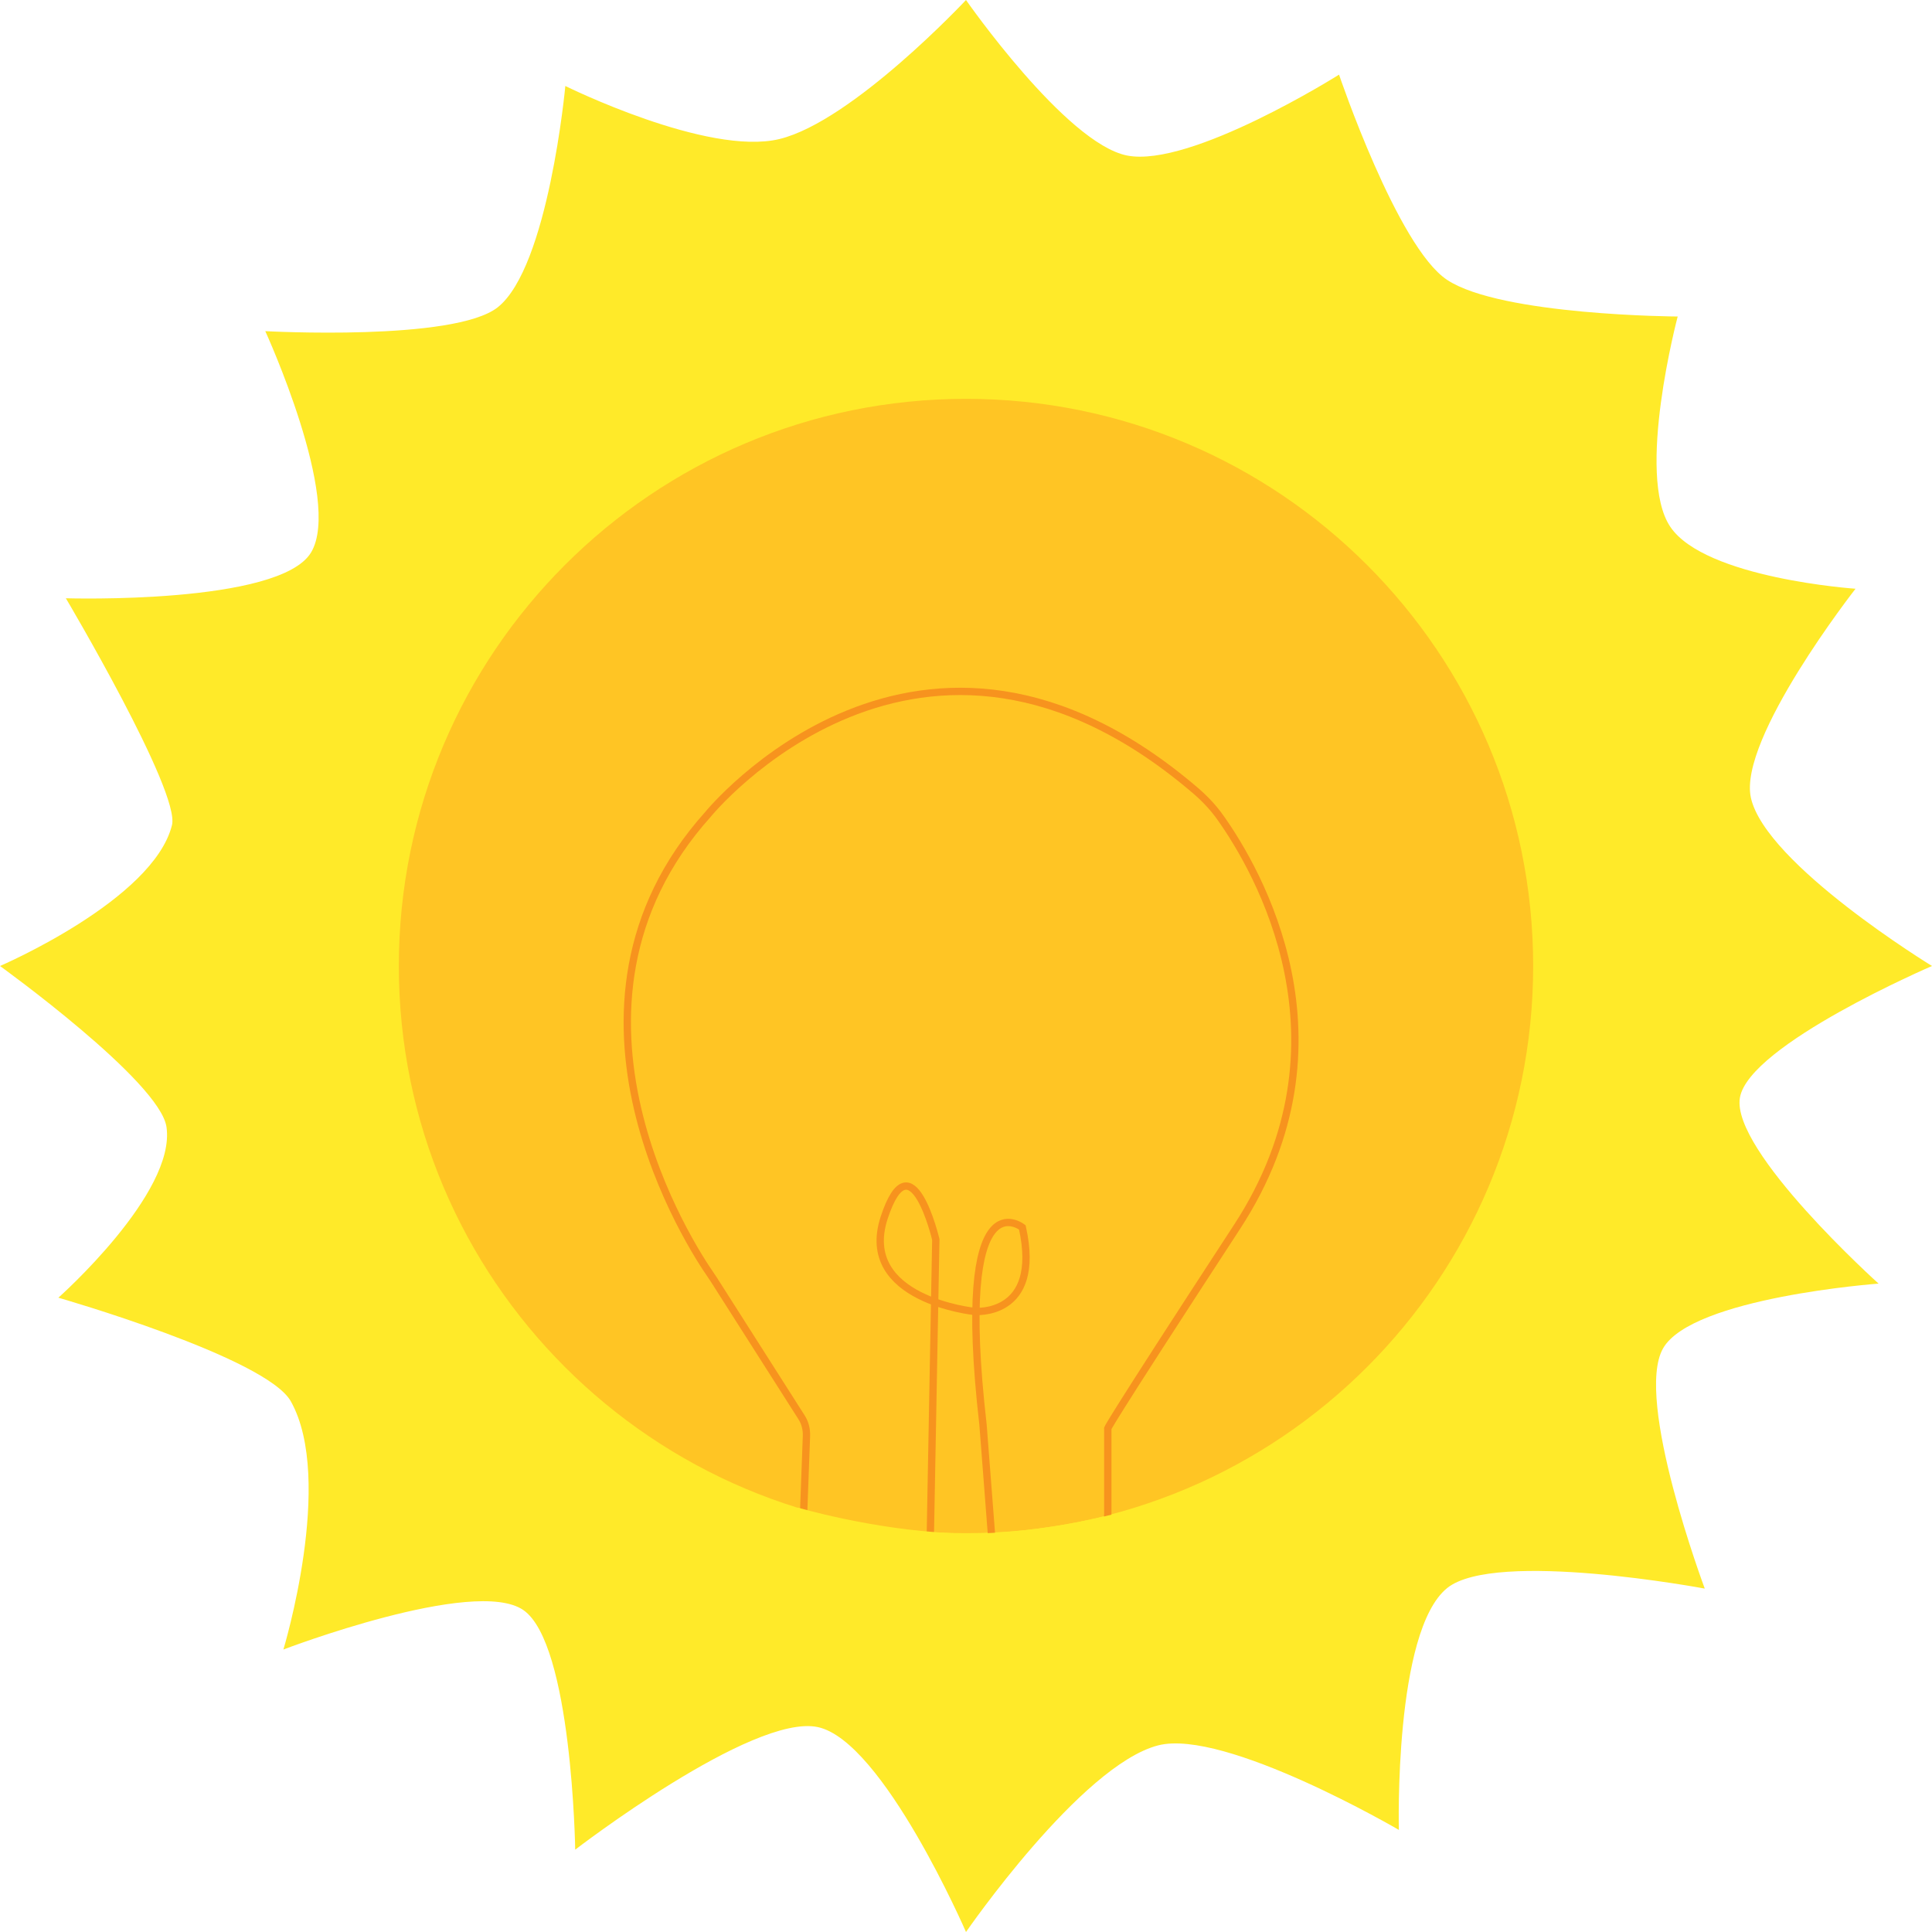
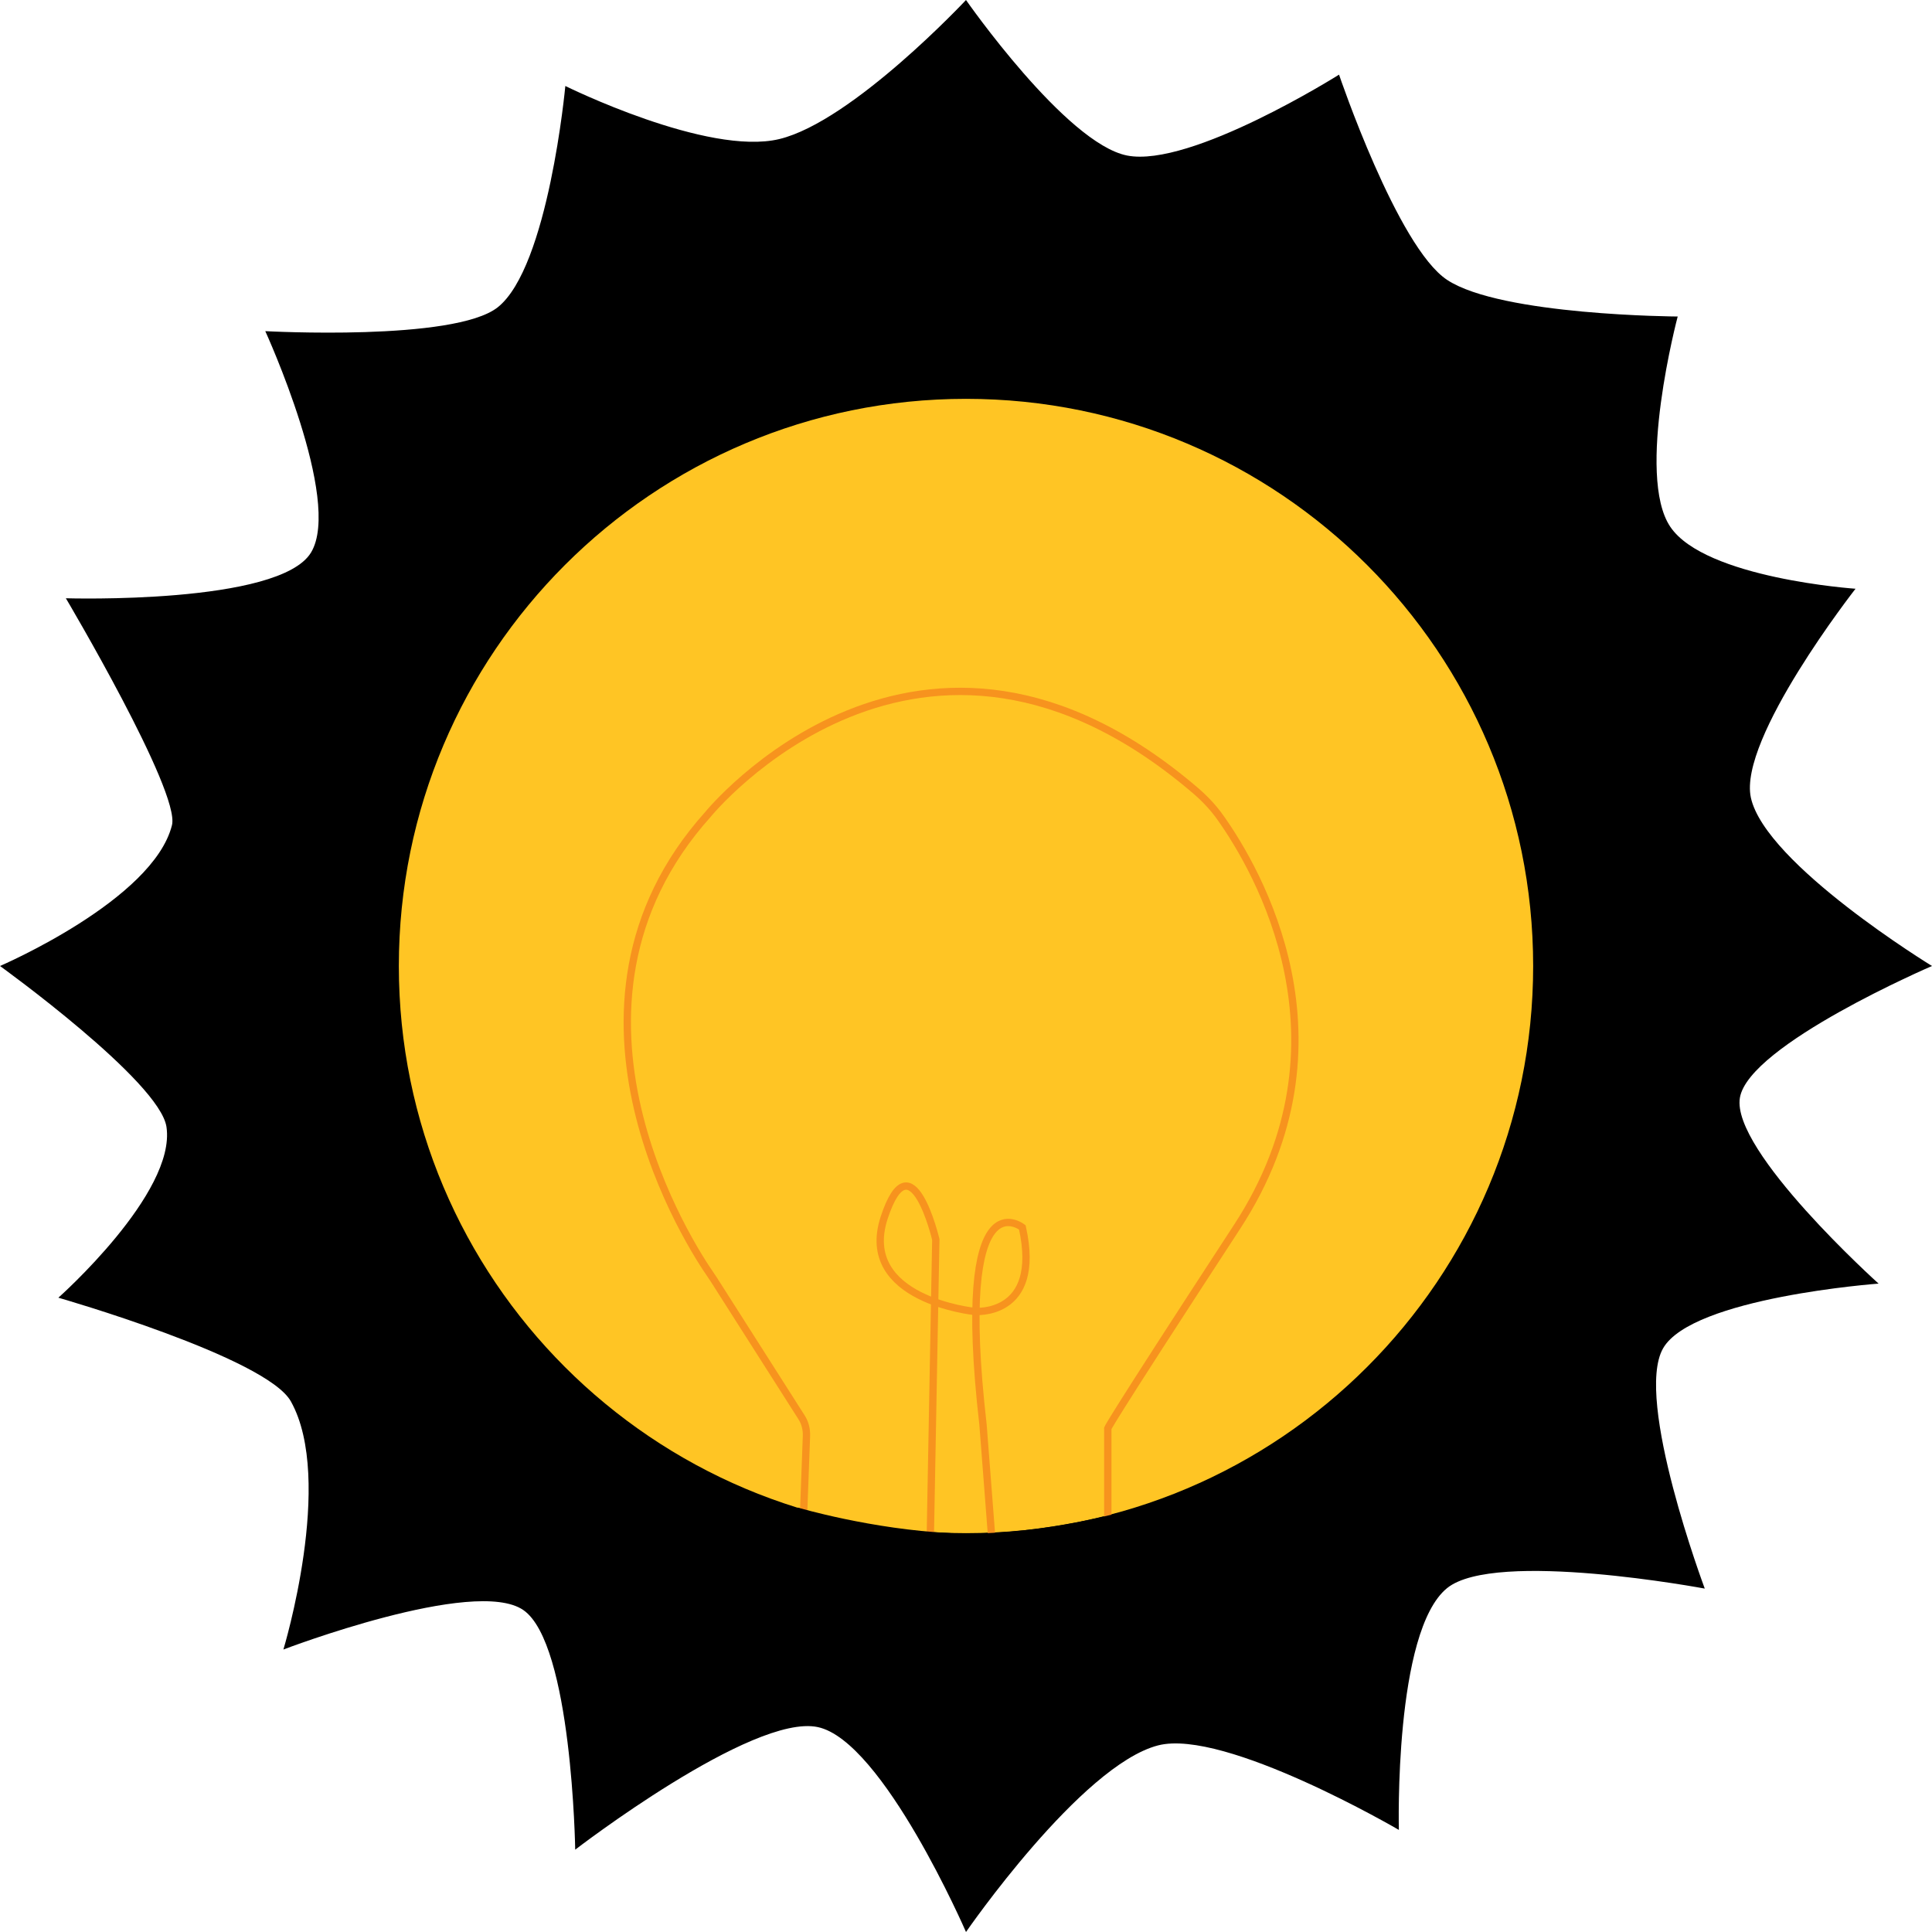
<svg xmlns="http://www.w3.org/2000/svg" version="1.1" x="0px" y="0px" viewBox="0 0 1056 1056" style="enable-background:new 0 0 1056 1056;" xml:space="preserve">
  <style type="text/css">
- 	.sol{fill:#FFEA29;}
+ 	
	.sol1{fill:#FFC524;}
	.sol2{fill:none;stroke:#F7931E;stroke-width:4;stroke-miterlimit:10;}
</style>
  <g id="Layer_1">
    <g>
      <path class="sol" d="M1056,528c0,0-100.1,43-105,72s75.8,101.6,75.8,101.6S924.9,709.1,909,737s22.8,131.3,22.8,131.3    S817.3,846.8,791,868c-29.2,23.6-26.4,132.2-26.4,132.2S669.5,944.6,633,954c-42.2,10.9-105,102-105,102s-45.3-104.4-81-112    s-132.6,67-132.6,67s-1.7-112.7-28.4-131s-131.1,21.6-131.1,21.6S183,809,159,766c-13.4-24.1-127.1-56.7-127.1-56.7    S96.3,652.2,91,616c-3.6-25-91-88-91-88s83.8-36,94-77c4.6-18.4-58-124-58-124s116.7,3.6,134-25c17.3-28.6-25-121-25-121    s103.2,5.7,127-13c27.8-21.9,37-121,37-121s77.7,38.5,117,29c40-9.7,102-76,102-76s54.5,78.3,88,85    c34.8,6.9,115.9-44.2,115.9-44.2S763.8,135.1,791,153c29.5,19.5,126,20,126,20s-23.1,86.9-4,115c19.1,28.2,101.2,33.8,101.2,33.8    S950,403.8,957,436C965,472.4,1056,528,1056,528z" />
    </g>
    <circle class="sol1" cx="528" cy="528" r="310" />
  </g>
  <g id="Layer_2">
    <path class="sol2" d="M676.2,670.5c-74.7,114.5-70.7,110.3-70.7,110.3l0,46.5c0,9.6-7.3,17.3-16.3,17.2l-133.9-1.3   c-9.1-0.1-16.3-8.2-16-17.9l1.5-40.5c0.1-3.7-0.8-7.3-2.8-10.3l-47.9-75.2c-0.6-0.9-1.2-1.8-1.8-2.7c-9-12.9-96.7-145.1-1.4-251.4   c0,0,115.9-142.7,267.2-12.5c4.9,4.3,9.4,9.1,13.1,14.4C687.2,475.3,742.3,569.2,676.2,670.5z" />
    <path class="sol2" d="M508.3,850l3.2-172.5c0,0-13.4-56.8-28.2-12c-14.7,44.8,49.3,51.3,49.3,51.3s37.1,3.3,26.2-45.9   c0,0-37.3-29.8-21.5,107.8l5.5,71.3H508.3z" />
    <g>
      <path class="sol" d="M520,838c44,2,91-11,91-11l3,40l-183-5l5-38C436,824,476.5,836,520,838z" />
    </g>
  </g>
</svg>
